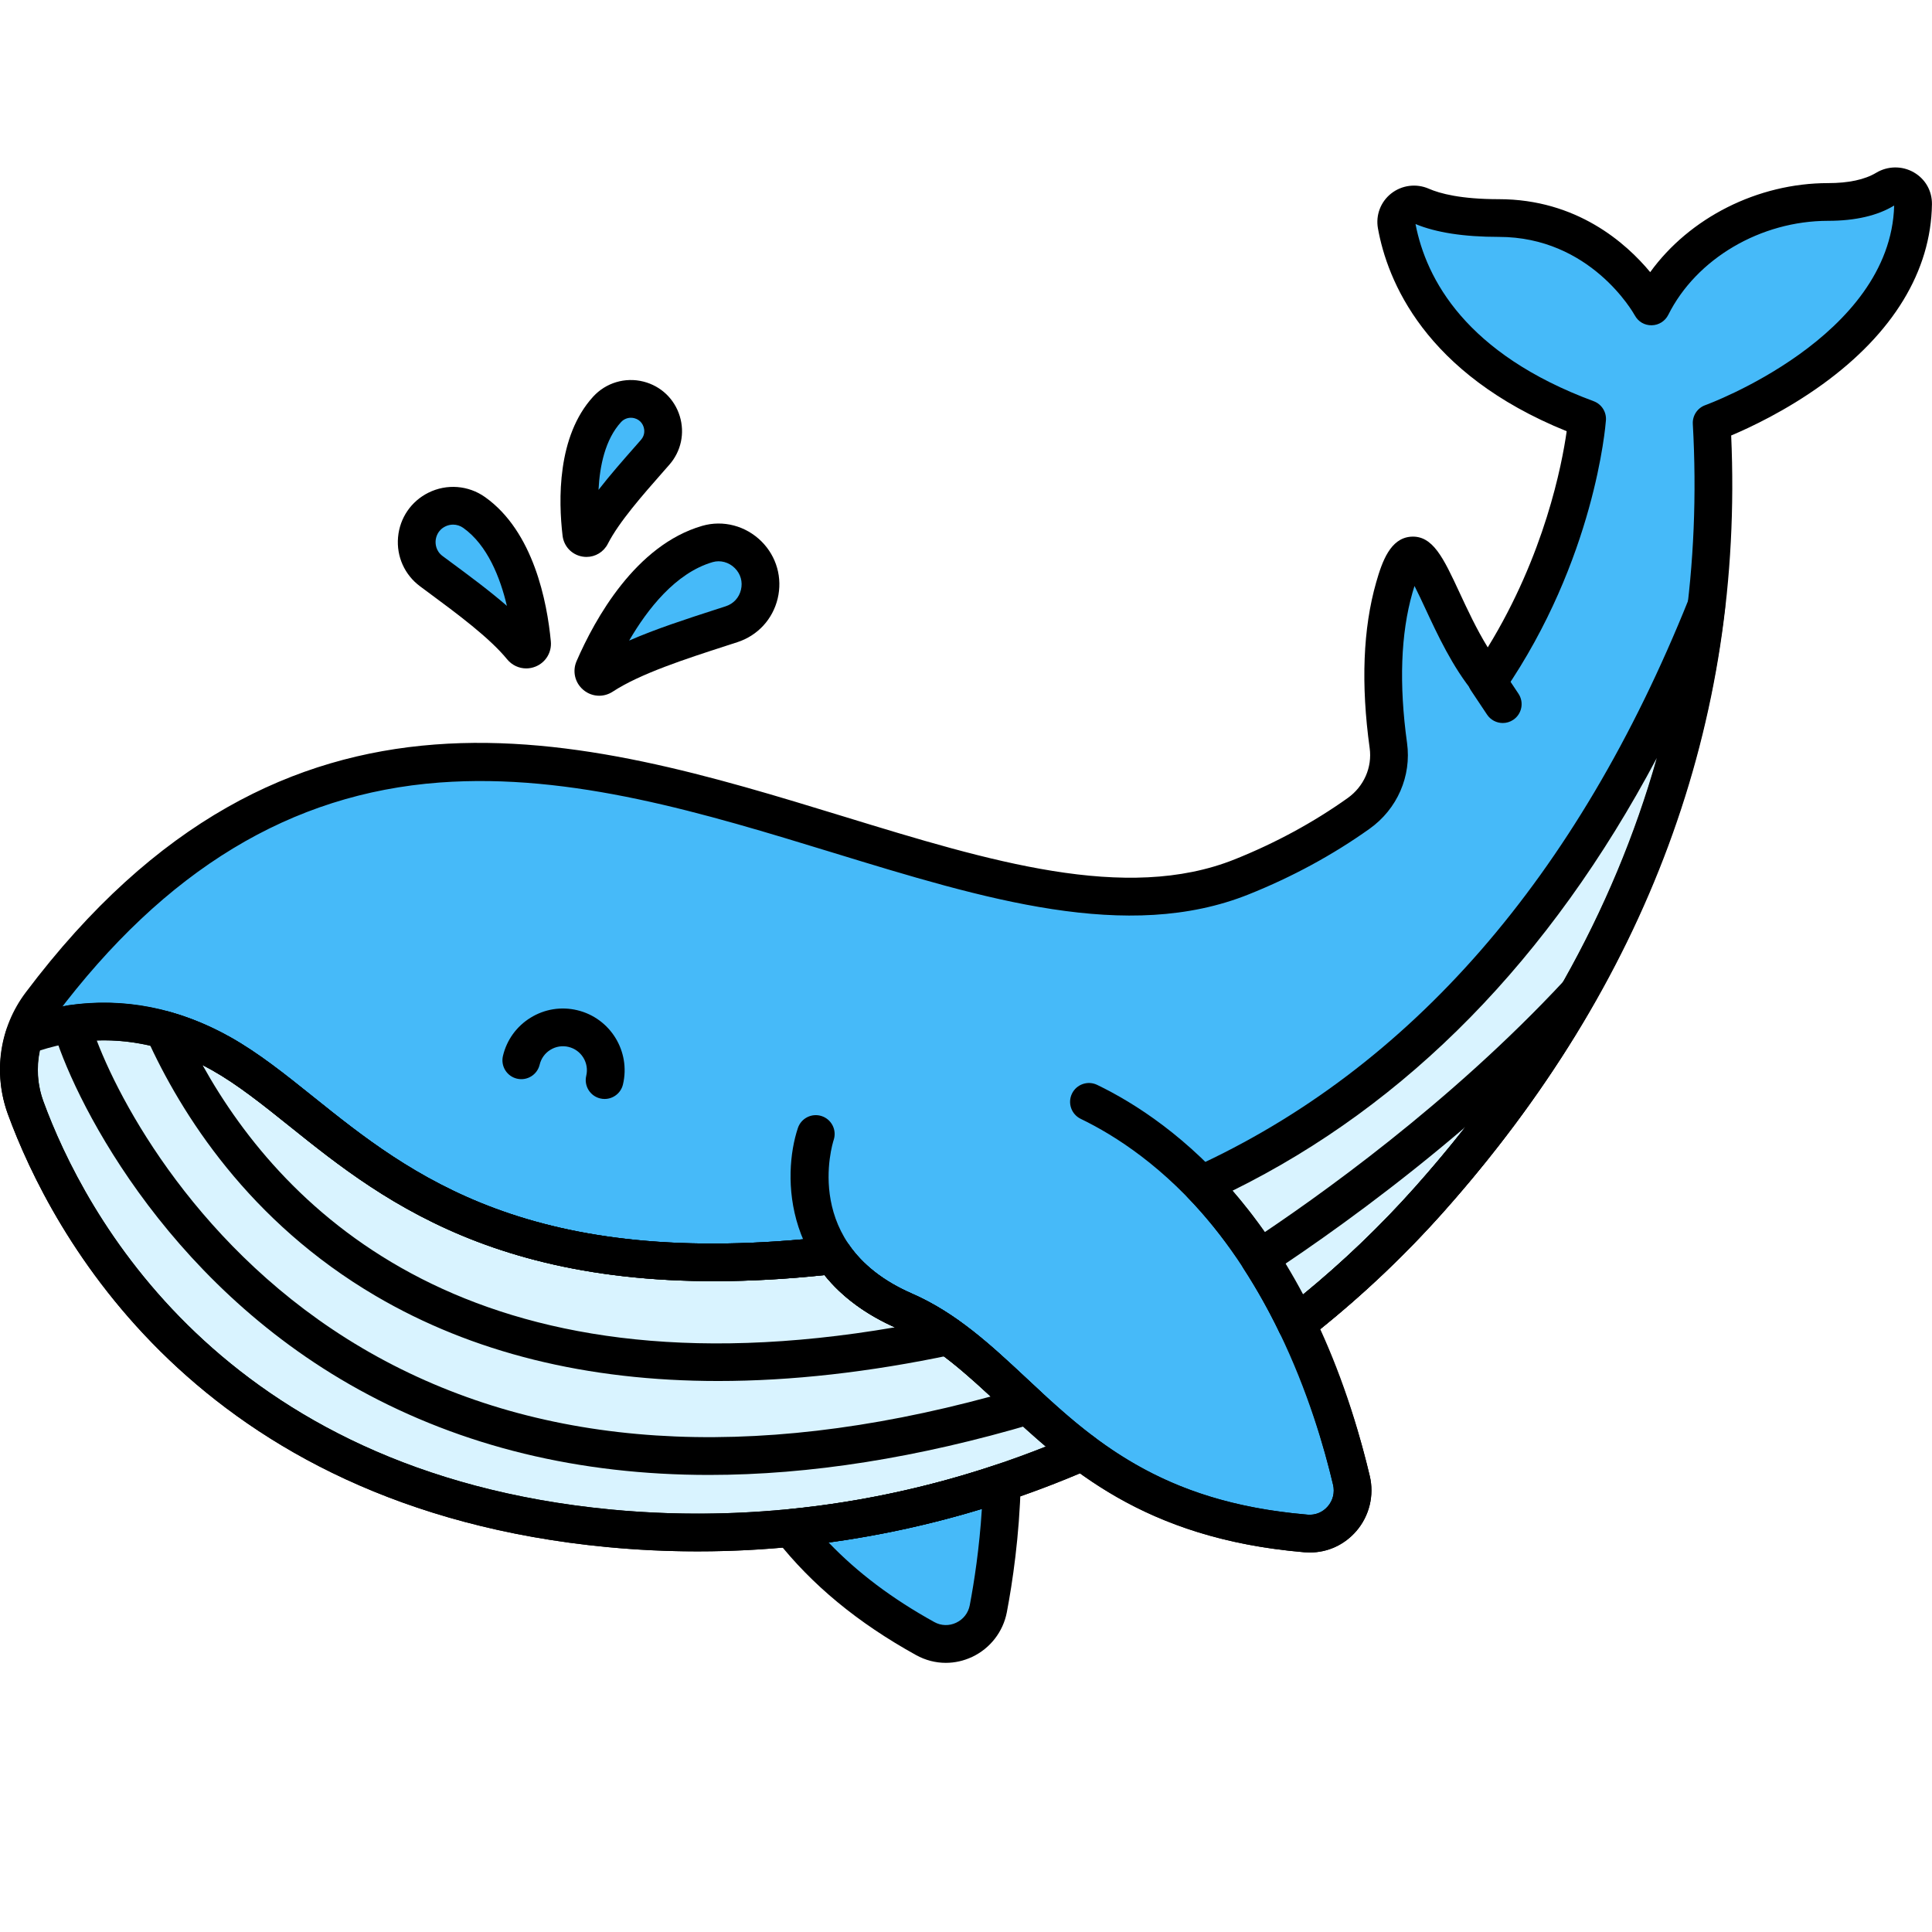
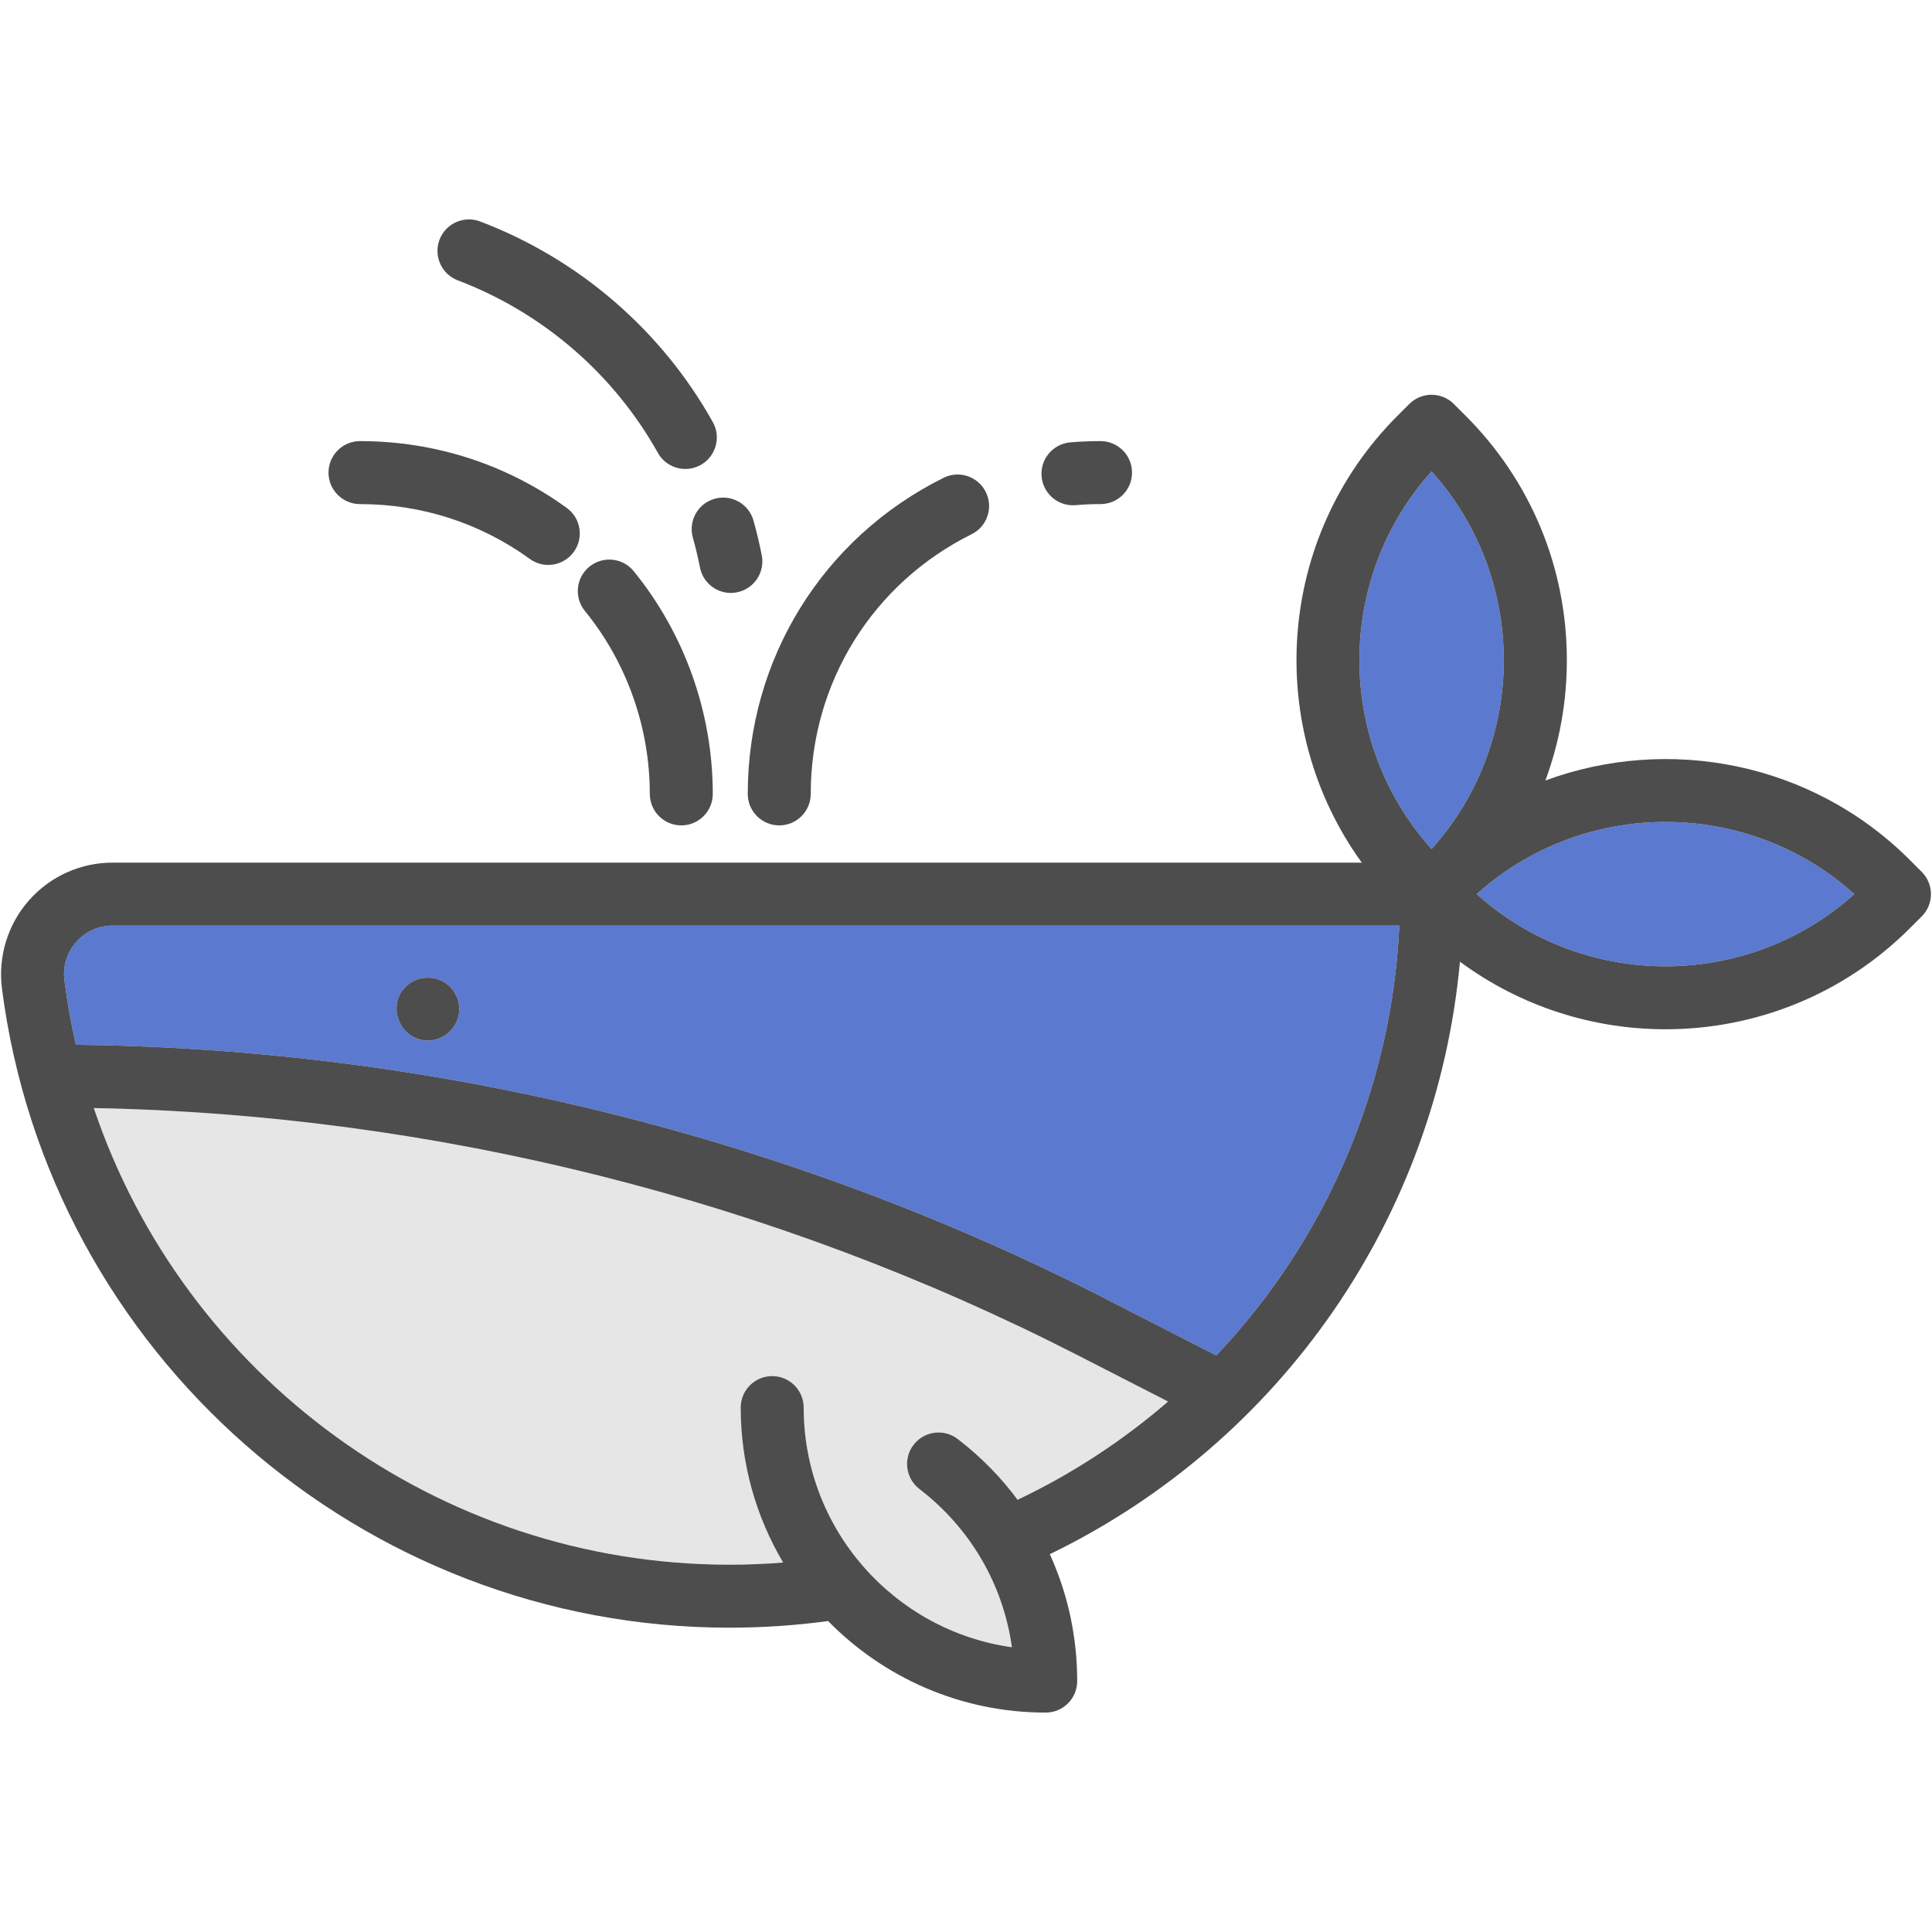
- <svg xmlns="http://www.w3.org/2000/svg" enable-background="new 0 0 256 256" height="512" viewBox="0 0 256 256" width="512">
-   <g fill="#46baf9">
-     <path d="m93.736 72.081c-7.978 2.315-12.993 11.797-15.045 16.518-.304.7.484 1.378 1.123.959 4.277-2.806 11.193-4.915 17.122-6.846 3.938-1.282 5.132-6.268 2.203-9.197-1.412-1.412-3.484-1.991-5.403-1.434z" />
-     <path d="m62.822 67.904c5.69 4.035 7.25 12.786 7.677 17.319.072.76-.883 1.148-1.366.557-2.786-3.407-7.743-6.948-11.976-10.091-2.883-2.141-2.489-6.568.727-8.168 1.59-.791 3.49-.644 4.938.383z" />
-     <path d="m80.445 54.243c-4.178 4.562-3.894 12.44-3.417 16.449.08.672.98.83 1.288.227 1.778-3.474 5.414-7.471 8.496-10.987 2.099-2.395.929-6.159-2.157-6.945-1.527-.387-3.146.095-4.21 1.256z" />
-     <path d="m253.494 27.03c.027-1.854-2.012-2.95-3.602-1.995s-4.003 1.726-7.65 1.726c-9.582 0-19.164 5.323-23.423 13.841 0 0-6.388-11.711-20.229-11.711-5.019 0-8.218-.7-10.256-1.592-1.729-.756-3.623.664-3.289 2.521 1.284 7.13 6.393 18.701 25.257 25.688 0 0-1.288 17.542-13.077 34.725-7.061-8.573-9.099-24.181-12.475-12.367-1.952 6.83-1.667 14.555-.787 20.92.484 3.496-1.065 6.95-3.939 8.997-4.478 3.189-9.612 6.055-15.503 8.411-41.458 16.582-106.122-53.607-159.123 16.819-2.968 3.944-3.696 9.146-1.998 13.78 5.781 15.769 24.427 50.649 77.27 55.71 21.743 2.082 43.257-1.623 62.761-10.143 6.933 5.213 15.808 9.656 29.625 10.831 3.867.329 6.912-3.253 6.017-7.03-1.255-5.295-3.5-12.869-7.302-20.717 6.285-4.907 12.173-10.397 17.561-16.442 20.743-23.268 40.028-57.472 37.473-102.964-.001.001 26.398-9.395 26.689-29.008z" />
-     <path d="m179.072 196.162c-3.045-12.848-11.891-39.109-34.78-50.159l-36.199 4.259s-5.323 15.97 11.711 23.423c15.866 6.941 21.573 26.813 53.25 29.507 3.869.328 6.913-3.254 6.018-7.03z" />
+ <svg xmlns="http://www.w3.org/2000/svg" version="1.1" id="Capa_1" x="0px" y="0px" viewBox="0 0 460.135 460.135" style="enable-background:new 0 0 460.135 460.135;" xml:space="preserve">
+   <g>
+     <g id="XMLID_33_">
+       <g>
+         <path style="fill:#E6E6E6;" d="M256.569,322.718l21.63,11.08c-10.69,9.24-22.7,17.15-35.84,23.4     c-3.99-5.38-8.77-10.26-14.27-14.48c-3.28-2.52-7.99-1.9-10.51,1.39c-2.52,3.28-1.9,7.99,1.38,10.51     c12.19,9.36,19.97,22.8,22.04,37.7c-27.99-3.93-49.59-28.03-49.59-57.08c0-4.14-3.36-7.5-7.5-7.5s-7.5,3.36-7.5,7.5     c0,13.47,3.7,26.09,10.11,36.91c-4.25,0.34-8.52,0.51-12.78,0.51c-69.5,0-129.95-45.04-151.4-108.76     C103.519,265.448,184.289,285.708,256.569,322.718z" />
+         <path style="fill:#5B79CE;" d="M351.699,212.948c25.5-22.92,64.44-22.92,89.94,0     C416.139,235.868,377.199,235.868,351.699,212.948z" />
+         <path style="fill:#5B79CE;" d="M340.949,112.258c22.93,25.51,22.93,64.44,0,89.95     C318.029,176.698,318.029,137.768,340.949,112.258z" />
+         <path style="fill:#5B79CE;" d="M26.799,220.448h306.48c-1.82,38.9-17.68,75.02-43.6,102.38l-26.28-13.46     c-75.64-38.74-160.34-59.62-245.32-60.54c-1.15-5-2.07-10.1-2.73-15.28c-0.44-3.38,0.56-6.64,2.8-9.19     C20.369,221.838,23.439,220.448,26.799,220.448z M109.349,241.058c0.31-2.98-1.29-5.94-3.93-7.34c-2.97-1.59-6.76-0.96-9.05,1.53     c-4.32,4.7-0.87,12.57,5.52,12.57C105.709,247.818,108.969,244.848,109.349,241.058z" />
+         <path style="fill:#4D4D4D;" d="M457.689,207.648c2.93,2.93,2.93,7.68,0,10.61l-2.81,2.8c-16.05,16.05-37.13,24.08-58.21,24.08     c-17.24,0-34.47-5.38-48.96-16.1c-5.57,60.73-42.46,114.33-97.68,141.12c4.25,9.33,6.52,19.58,6.52,30.22     c0,4.15-3.36,7.5-7.5,7.5c-20.28,0-38.63-8.35-51.82-21.8c-7.76,1.05-15.65,1.58-23.49,1.58c-87.61,0-162.1-65.43-173.27-152.2     c-0.98-7.6,1.36-15.26,6.41-21c5.04-5.73,12.3-9.01,19.92-9.01h297.53c-23.26-32.16-20.43-77.48,8.51-106.43l2.81-2.8     c1.41-1.41,3.31-2.2,5.3-2.2c1.99,0,3.9,0.79,5.31,2.2l2.8,2.8c15.55,15.55,24.11,36.23,24.11,58.22c0,9.94-1.76,19.6-5.11,28.65     c29.22-10.79,63.39-4.48,86.82,18.95L457.689,207.648z M441.639,212.948c-25.5-22.92-64.44-22.92-89.94,0     C377.199,235.868,416.139,235.868,441.639,212.948z M340.949,202.208c22.93-25.51,22.93-64.44,0-89.95     C318.029,137.768,318.029,176.698,340.949,202.208z M333.279,220.448H26.799c-3.36,0-6.43,1.39-8.65,3.91     c-2.24,2.55-3.24,5.81-2.8,9.19c0.66,5.18,1.58,10.28,2.73,15.28c84.98,0.92,169.68,21.8,245.32,60.54l26.28,13.46     C315.599,295.468,331.459,259.348,333.279,220.448z M278.199,333.798l-21.63-11.08c-72.28-37.01-153.05-57.27-234.23-58.82     c21.45,63.72,81.9,108.76,151.4,108.76c4.26,0,8.53-0.17,12.78-0.51c-6.41-10.82-10.11-23.44-10.11-36.91     c0-4.14,3.36-7.5,7.5-7.5s7.5,3.36,7.5,7.5c0,29.05,21.6,53.15,49.59,57.08c-2.07-14.9-9.85-28.34-22.04-37.7     c-3.28-2.52-3.9-7.23-1.38-10.51c2.52-3.29,7.23-3.91,10.51-1.39c5.5,4.22,10.28,9.1,14.27,14.48     C255.499,350.948,267.509,343.038,278.199,333.798z" />
+         <path style="fill:#4D4D4D;" d="M262.109,105.058c4.14,0,7.5,3.36,7.5,7.5c0,4.14-3.36,7.5-7.5,7.5c-1.98,0-3.97,0.08-5.93,0.25     c-0.22,0.02-0.43,0.03-0.65,0.03c-3.85,0-7.13-2.96-7.46-6.87c-0.35-4.13,2.71-7.76,6.84-8.11     C257.289,105.158,259.709,105.058,262.109,105.058z" />
+         <path style="fill:#4D4D4D;" d="M234.779,117.178c1.85,3.71,0.34,8.21-3.37,10.05c-23.64,11.74-38.32,35.44-38.32,61.85     c0,4.14-3.36,7.5-7.5,7.5c-4.14,0-7.5-3.36-7.5-7.5c0-32.14,17.87-60.99,46.64-75.28     C228.439,111.948,232.939,113.468,234.779,117.178z" />
+         <path style="fill:#4D4D4D;" d="M181.429,132.268c0.79,4.07-1.86,8.01-5.92,8.8c-0.49,0.1-0.97,0.15-1.45,0.15     c-3.52,0-6.65-2.49-7.35-6.06c-0.47-2.39-1.04-4.78-1.7-7.13c-1.11-3.98,1.21-8.12,5.2-9.24c3.99-1.12,8.13,1.21,9.25,5.2     C180.219,126.708,180.879,129.498,181.429,132.268z" />
+         <path style="fill:#4D4D4D;" d="M169.769,100.528c2.02,3.61,0.73,8.18-2.88,10.21c-1.16,0.64-2.42,0.95-3.66,0.95     c-2.63,0-5.18-1.38-6.55-3.84c-10.52-18.81-27.44-33.4-47.65-41.08c-3.87-1.47-5.82-5.8-4.35-9.68c1.47-3.87,5.81-5.82,9.68-4.34     C137.859,61.678,157.539,78.648,169.769,100.528z" />
+         <path style="fill:#4D4D4D;" d="M169.759,189.078c0,4.14-3.36,7.5-7.5,7.5s-7.5-3.36-7.5-7.5c0-15.85-5.49-31.33-15.46-43.57     c-2.62-3.21-2.13-7.94,1.08-10.55c3.21-2.62,7.94-2.13,10.55,1.08C163.069,150.948,169.759,169.788,169.759,189.078z" />
+         <path style="fill:#4D4D4D;" d="M134.979,120.968c3.36,2.43,4.11,7.12,1.68,10.47c-1.47,2.03-3.76,3.11-6.08,3.11     c-1.53,0-3.06-0.47-4.39-1.43c-11.81-8.55-25.8-13.06-40.45-13.06c-4.14,0-7.5-3.36-7.5-7.5c0-4.14,3.36-7.5,7.5-7.5     C103.569,105.058,120.599,110.558,134.979,120.968z" />
+         <path style="fill:#4D4D4D;" d="M105.419,233.718c2.64,1.4,4.24,4.36,3.93,7.34c-0.38,3.79-3.64,6.76-7.46,6.76     c-6.39,0-9.84-7.87-5.52-12.57C98.659,232.758,102.449,232.128,105.419,233.718z" />
+       </g>
+       <g>
+ 		</g>
+     </g>
  </g>
-   <path d="m159.203 156.96c5.409 5.639 9.498 12.149 12.567 18.485 6.285-4.907 12.173-10.397 17.561-16.442 16.872-18.926 32.778-45.088 36.753-78.674-16.585 41.354-40.625 64.648-66.881 76.631z" fill="#d9f3ff" />
-   <path d="m119.805 173.684c-4.571-2-7.522-4.615-9.408-7.368-52.524 5.991-64.88-17.584-81.089-26.701-10.97-6.171-20.609-4.393-26.086-2.346-.985 3.065-.961 6.418.177 9.523 5.78 15.768 24.426 50.651 77.27 55.712 21.743 2.082 43.257-1.623 62.761-10.143-8.962-6.739-14.679-14.763-23.625-18.677z" fill="#d9f3ff" />
-   <path d="m104.819 202.466c4.024 5.109 9.55 10.104 17.774 14.654 3.396 1.879 7.638-.148 8.363-3.961.809-4.257 1.633-10.093 1.802-16.694-9.029 3.028-18.394 5.061-27.939 6.001z" fill="#46baf9" />
-   <path d="m173.557 205.713c-.237 0-.475-.01-.713-.03-21.417-1.821-31.409-11.149-40.225-19.379-4.441-4.146-8.636-8.062-13.815-10.328-15.128-6.619-15.171-20.231-13.081-26.504.437-1.31 1.854-2.017 3.162-1.581 1.307.436 2.015 1.847 1.584 3.154-.189.583-4.32 13.937 10.338 20.35 5.962 2.609 10.461 6.808 15.223 11.254 8.625 8.052 17.544 16.378 37.237 18.052 1.024.086 1.996-.313 2.671-1.096.688-.798.944-1.843.701-2.866-7.531-31.777-24.18-44.017-33.434-48.484-1.243-.601-1.765-2.095-1.165-3.338s2.095-1.765 3.338-1.165c10.054 4.854 28.117 18.042 36.125 51.833.607 2.564-.058 5.287-1.779 7.284-1.576 1.83-3.793 2.844-6.167 2.844z" />
-   <path d="m173.557 205.713c-.237 0-.475-.01-.713-.03-11.66-.992-21.151-4.324-29.738-10.461-19.868 8.42-41.504 11.798-62.674 9.771-54.59-5.228-73.697-41.84-79.378-57.339-2.011-5.484-1.133-11.519 2.347-16.144 34.571-45.938 73.825-33.912 108.457-23.301 19.189 5.879 37.314 11.431 51.736 5.663 5.404-2.161 10.444-4.896 14.981-8.126 2.15-1.531 3.266-4.067 2.913-6.618-1.172-8.467-.883-15.852.859-21.949.806-2.822 1.892-5.851 4.591-6.063 2.911-.212 4.317 2.801 6.45 7.388 1.048 2.252 2.275 4.892 3.748 7.278 7.535-12.27 9.83-24.203 10.458-28.642-18.875-7.636-23.777-20.033-25.009-26.877-.315-1.749.354-3.519 1.748-4.619 1.42-1.12 3.337-1.364 5.003-.635 1.442.631 4.218 1.383 9.254 1.383 10.335 0 16.869 5.808 20.071 9.669 5.189-7.181 14.202-11.799 23.58-11.799 2.709 0 4.85-.461 6.363-1.369 1.533-.921 3.442-.943 4.986-.055 1.531.881 2.429 2.462 2.403 4.23-.131 8.839-5.141 17.086-14.488 23.848-4.842 3.503-9.627 5.742-12.115 6.788 1.682 38.009-11.162 72.643-38.193 102.964-4.972 5.578-10.456 10.787-16.321 15.506 3.447 7.527 5.495 14.631 6.628 19.412.607 2.564-.058 5.287-1.779 7.284-1.577 1.829-3.794 2.843-6.168 2.843zm-30.127-15.853c.533 0 1.062.17 1.503.502 8.224 6.183 16.962 9.371 28.334 10.338 1.025.089 1.996-.313 2.671-1.096.688-.798.944-1.843.701-2.866-1.166-4.921-3.348-12.42-7.12-20.203-.514-1.061-.217-2.336.711-3.061 6.222-4.857 12.021-10.286 17.234-16.135 26.545-29.776 38.941-63.812 36.843-101.16-.062-1.107.613-2.124 1.658-2.496.245-.087 24.546-8.982 25.023-26.452-2.204 1.35-5.174 2.029-8.747 2.029-8.947 0-17.46 5.007-21.186 12.459-.417.833-1.261 1.365-2.191 1.381-.959.021-1.794-.485-2.24-1.302-.231-.418-5.909-10.409-18.034-10.409-4.605 0-8.313-.573-11.027-1.703 1.412 7.314 6.685 17.208 23.606 23.476 1.044.387 1.707 1.417 1.625 2.527-.055.744-1.476 18.417-13.509 35.956-.444.647-1.167 1.049-1.952 1.083-.791.03-1.54-.302-2.039-.908-2.819-3.422-4.828-7.74-6.441-11.209-.434-.934-.951-2.044-1.424-2.968-.086.266-.178.567-.275.908-1.55 5.424-1.79 12.116-.714 19.89.608 4.402-1.294 8.761-4.966 11.376-4.86 3.461-10.252 6.387-16.024 8.696-16.06 6.423-35.002.62-55.058-5.524-17.018-5.214-34.616-10.606-52.137-9.301-19.717 1.468-36.354 11.552-50.86 30.828-2.456 3.264-3.072 7.531-1.648 11.417 5.355 14.609 23.399 49.125 75.161 54.082 20.793 1.993 42.069-1.448 61.522-9.946.321-.14.661-.209 1-.209zm110.064-162.83h.01z" />
-   <path d="m171.77 177.945c-.189 0-.378-.021-.566-.065-.736-.171-1.354-.665-1.684-1.345-3.383-6.983-7.461-12.986-12.122-17.845-.561-.584-.804-1.405-.651-2.2.152-.796.681-1.468 1.417-1.805 28.757-13.125 50.827-38.455 65.599-75.287.467-1.163 1.723-1.8 2.938-1.492 1.215.31 2.012 1.471 1.865 2.716-3.452 29.169-16.024 56.1-37.369 80.043-5.413 6.072-11.432 11.707-17.889 16.749-.443.348-.986.531-1.538.531zm-8.454-20.171c3.454 4.02 6.567 8.641 9.294 13.797 5.325-4.359 10.312-9.136 14.854-14.232 15.559-17.453 26.296-36.521 32.069-56.896-14.155 26.65-32.998 45.878-56.217 57.331z" />
-   <path d="m125.325 220.336c-1.355 0-2.705-.344-3.942-1.029-7.73-4.277-13.791-9.28-18.527-15.294-.565-.718-.694-1.687-.336-2.527s1.146-1.418 2.055-1.508c9.252-.912 18.467-2.892 27.388-5.883.774-.26 1.624-.125 2.281.359.656.485 1.034 1.259 1.013 2.075-.181 7.058-1.103 13.193-1.845 17.096-.492 2.588-2.211 4.802-4.598 5.923-1.121.527-2.308.788-3.489.788zm-15.52-15.939c3.811 3.982 8.426 7.453 13.999 10.536.897.497 1.949.529 2.886.09.954-.448 1.614-1.297 1.81-2.33.58-3.051 1.275-7.532 1.602-12.752-6.659 2.029-13.456 3.521-20.297 4.456z" />
-   <path d="m92.451 205.565c-4.014 0-8.024-.19-12.02-.572-54.591-5.229-73.698-41.841-79.379-57.34-1.303-3.554-1.377-7.513-.21-11.147.234-.728.789-1.309 1.505-1.577 5.324-1.99 16.065-4.311 28.188 2.509 3.764 2.117 7.281 4.938 11.005 7.924 12.789 10.256 28.704 23.017 68.574 18.472.917-.103 1.823.307 2.346 1.071 1.842 2.689 4.651 4.874 8.347 6.491 5.963 2.609 10.462 6.808 15.225 11.254 2.766 2.582 5.626 5.252 8.901 7.714.71.534 1.084 1.405.98 2.289-.103.883-.667 1.645-1.482 2-16.494 7.204-34.254 10.912-51.98 10.912zm-87.159-66.37c-.483 2.244-.33 4.596.455 6.737 5.355 14.61 23.399 49.126 75.161 54.083 19.432 1.863 39.279-1.02 57.668-8.338-2.112-1.786-4.055-3.6-5.956-5.374-4.442-4.146-8.638-8.062-13.817-10.329-4.015-1.757-7.223-4.114-9.556-7.018-40.907 4.301-58.184-9.549-70.835-19.696-3.56-2.855-6.922-5.551-10.329-7.468-9.157-5.149-17.269-4.387-22.791-2.597z" />
-   <path d="m199.125 95.803c-.808 0-1.601-.391-2.083-1.114l-2.129-3.194c-.766-1.149-.456-2.701.693-3.467s2.701-.456 3.467.693l2.129 3.194c.766 1.149.456 2.701-.693 3.467-.426.285-.907.421-1.384.421z" />
-   <path d="m80.115 145.619c-.191 0-.386-.022-.58-.068-1.343-.319-2.173-1.667-1.854-3.01.405-1.702-.651-3.417-2.353-3.821-.822-.196-1.674-.06-2.397.385-.722.444-1.227 1.143-1.423 1.968-.32 1.343-1.666 2.174-3.011 1.854-1.343-.319-2.173-1.667-1.854-3.011.505-2.124 1.807-3.924 3.666-5.068s4.053-1.497 6.176-.991c4.384 1.043 7.102 5.458 6.06 9.842-.273 1.147-1.299 1.92-2.43 1.92z" />
-   <path d="m79.395 92.188c-.749 0-1.492-.261-2.101-.774-1.117-.941-1.476-2.473-.895-3.811 2.431-5.596 7.825-15.365 16.641-17.923 2.773-.806 5.787-.012 7.868 2.067 1.996 1.996 2.794 4.825 2.137 7.569-.657 2.742-2.651 4.9-5.333 5.773l-1.505.488c-5.334 1.727-11.38 3.684-15.019 6.072-.553.361-1.175.539-1.793.539zm15.038-17.706c-4.92 1.428-8.669 6.272-11.067 10.398 3.53-1.545 7.579-2.855 11.299-4.06l1.497-.485c1.031-.336 1.767-1.132 2.019-2.186.253-1.055-.042-2.1-.81-2.867-.79-.789-1.915-1.095-2.938-.8z" />
-   <path d="m69.726 88.568c-.958 0-1.887-.424-2.527-1.205-2.351-2.875-6.645-6.052-10.433-8.854l-1.098-.813c-2.057-1.527-3.15-3.962-2.924-6.514.227-2.552 1.732-4.758 4.027-5.899 2.421-1.204 5.294-.981 7.498.582 6.448 4.573 8.231 13.944 8.72 19.123.136 1.442-.672 2.781-2.011 3.331-.409.168-.833.249-1.252.249zm-1.715-3.11h.01zm-7.976-15.943c-.354 0-.708.081-1.037.245-1.046.52-1.239 1.477-1.273 1.864s-.013 1.362.924 2.057l1.091.808c2.454 1.815 5.107 3.777 7.427 5.794-.881-3.725-2.569-8.057-5.79-10.341-.4-.282-.87-.427-1.342-.427z" />
-   <path d="m77.714 73.796c-.189 0-.38-.017-.571-.051-1.387-.249-2.431-1.356-2.598-2.756-.55-4.63-.755-13.181 4.056-18.434 1.689-1.845 4.245-2.607 6.669-1.99 2.299.585 4.092 2.286 4.795 4.551s.189 4.681-1.375 6.464l-.804.915c-2.748 3.124-5.863 6.665-7.346 9.563-.554 1.085-1.645 1.738-2.826 1.738zm1.796-3.399h.01zm4.088-15.042c-.492 0-.968.204-1.309.576-2.109 2.303-2.824 5.837-2.982 8.979 1.515-1.955 3.229-3.902 4.827-5.719l.798-.908c.588-.671.447-1.403.359-1.686-.088-.284-.386-.968-1.252-1.188-.147-.035-.295-.054-.441-.054zm-3.153-1.112h.01z" />
-   <path d="m93.944 195.437c-17.201 0-32.705-3.767-46.373-11.296-26.254-14.462-38.162-39.399-40.535-47.788-.196-.693-.083-1.436.308-2.04s1.024-1.01 1.736-1.114c7.33-1.074 14.548.353 21.456 4.238 3.764 2.117 7.281 4.938 11.005 7.924 12.789 10.256 28.704 23.017 68.574 18.472.917-.103 1.823.307 2.346 1.071 1.842 2.689 4.651 4.874 8.347 6.491 5.966 2.61 10.469 6.812 15.235 11.262.619.578 1.244 1.161 1.878 1.746.661.61.943 1.528.74 2.404s-.862 1.575-1.725 1.831c-15.299 4.532-29.657 6.799-42.992 6.799zm-81.124-57.565c3.683 9.641 14.956 29.656 37.164 41.889 22.077 12.161 49.41 13.933 81.29 5.285-3.957-3.669-7.817-7.036-12.47-9.071-4.015-1.757-7.223-4.114-9.556-7.018-40.902 4.301-58.183-9.549-70.835-19.696-3.56-2.855-6.922-5.551-10.329-7.468-4.96-2.789-10.075-4.107-15.264-3.921z" />
-   <path d="m95.169 182.99c-17.405 0-32.595-3.763-45.381-11.269-16.765-9.842-25.771-24.052-30.374-34.24-.399-.883-.251-1.918.378-2.654.63-.736 1.63-1.043 2.564-.785 2.788.768 5.539 1.91 8.178 3.395 3.764 2.117 7.282 4.938 11.005 7.924 12.789 10.256 28.704 23.017 68.574 18.472.917-.103 1.823.307 2.346 1.071 1.842 2.689 4.651 4.874 8.347 6.491 2.1.918 4.162 2.106 6.301 3.631.808.576 1.199 1.575.997 2.546-.202.972-.96 1.731-1.931 1.936-10.994 2.322-21.34 3.482-31.004 3.482zm-68.333-41.864c10.874 19.576 35.919 44.35 91.741 34.749-3.91-1.746-7.04-4.068-9.33-6.917-40.902 4.301-58.183-9.549-70.835-19.696-3.56-2.855-6.922-5.551-10.329-7.468-.413-.232-.829-.455-1.247-.668z" />
-   <path d="m171.77 177.945c-.189 0-.378-.021-.566-.065-.736-.171-1.354-.666-1.684-1.345-1.417-2.925-3.013-5.763-4.742-8.433-.747-1.153-.424-2.692.724-3.447 9.107-5.995 26.637-18.472 41.721-34.676.864-.928 2.287-1.062 3.309-.312s1.321 2.147.695 3.25c-5.49 9.665-12.229 19.001-20.028 27.75-5.413 6.072-11.432 11.707-17.889 16.749-.445.346-.988.529-1.54.529zm-1.485-10.468c.809 1.336 1.585 2.704 2.324 4.097 5.325-4.359 10.313-9.137 14.856-14.234 2.333-2.618 4.569-5.289 6.701-8.006-9.16 7.848-17.838 14.076-23.881 18.143z" />
+   <g>
+ </g>
+   <g>
+ </g>
+   <g>
+ </g>
+   <g>
+ </g>
+   <g>
+ </g>
+   <g>
+ </g>
+   <g>
+ </g>
+   <g>
+ </g>
+   <g>
+ </g>
+   <g>
+ </g>
+   <g>
+ </g>
+   <g>
+ </g>
+   <g>
+ </g>
+   <g>
+ </g>
+   <g>
+ </g>
</svg>
